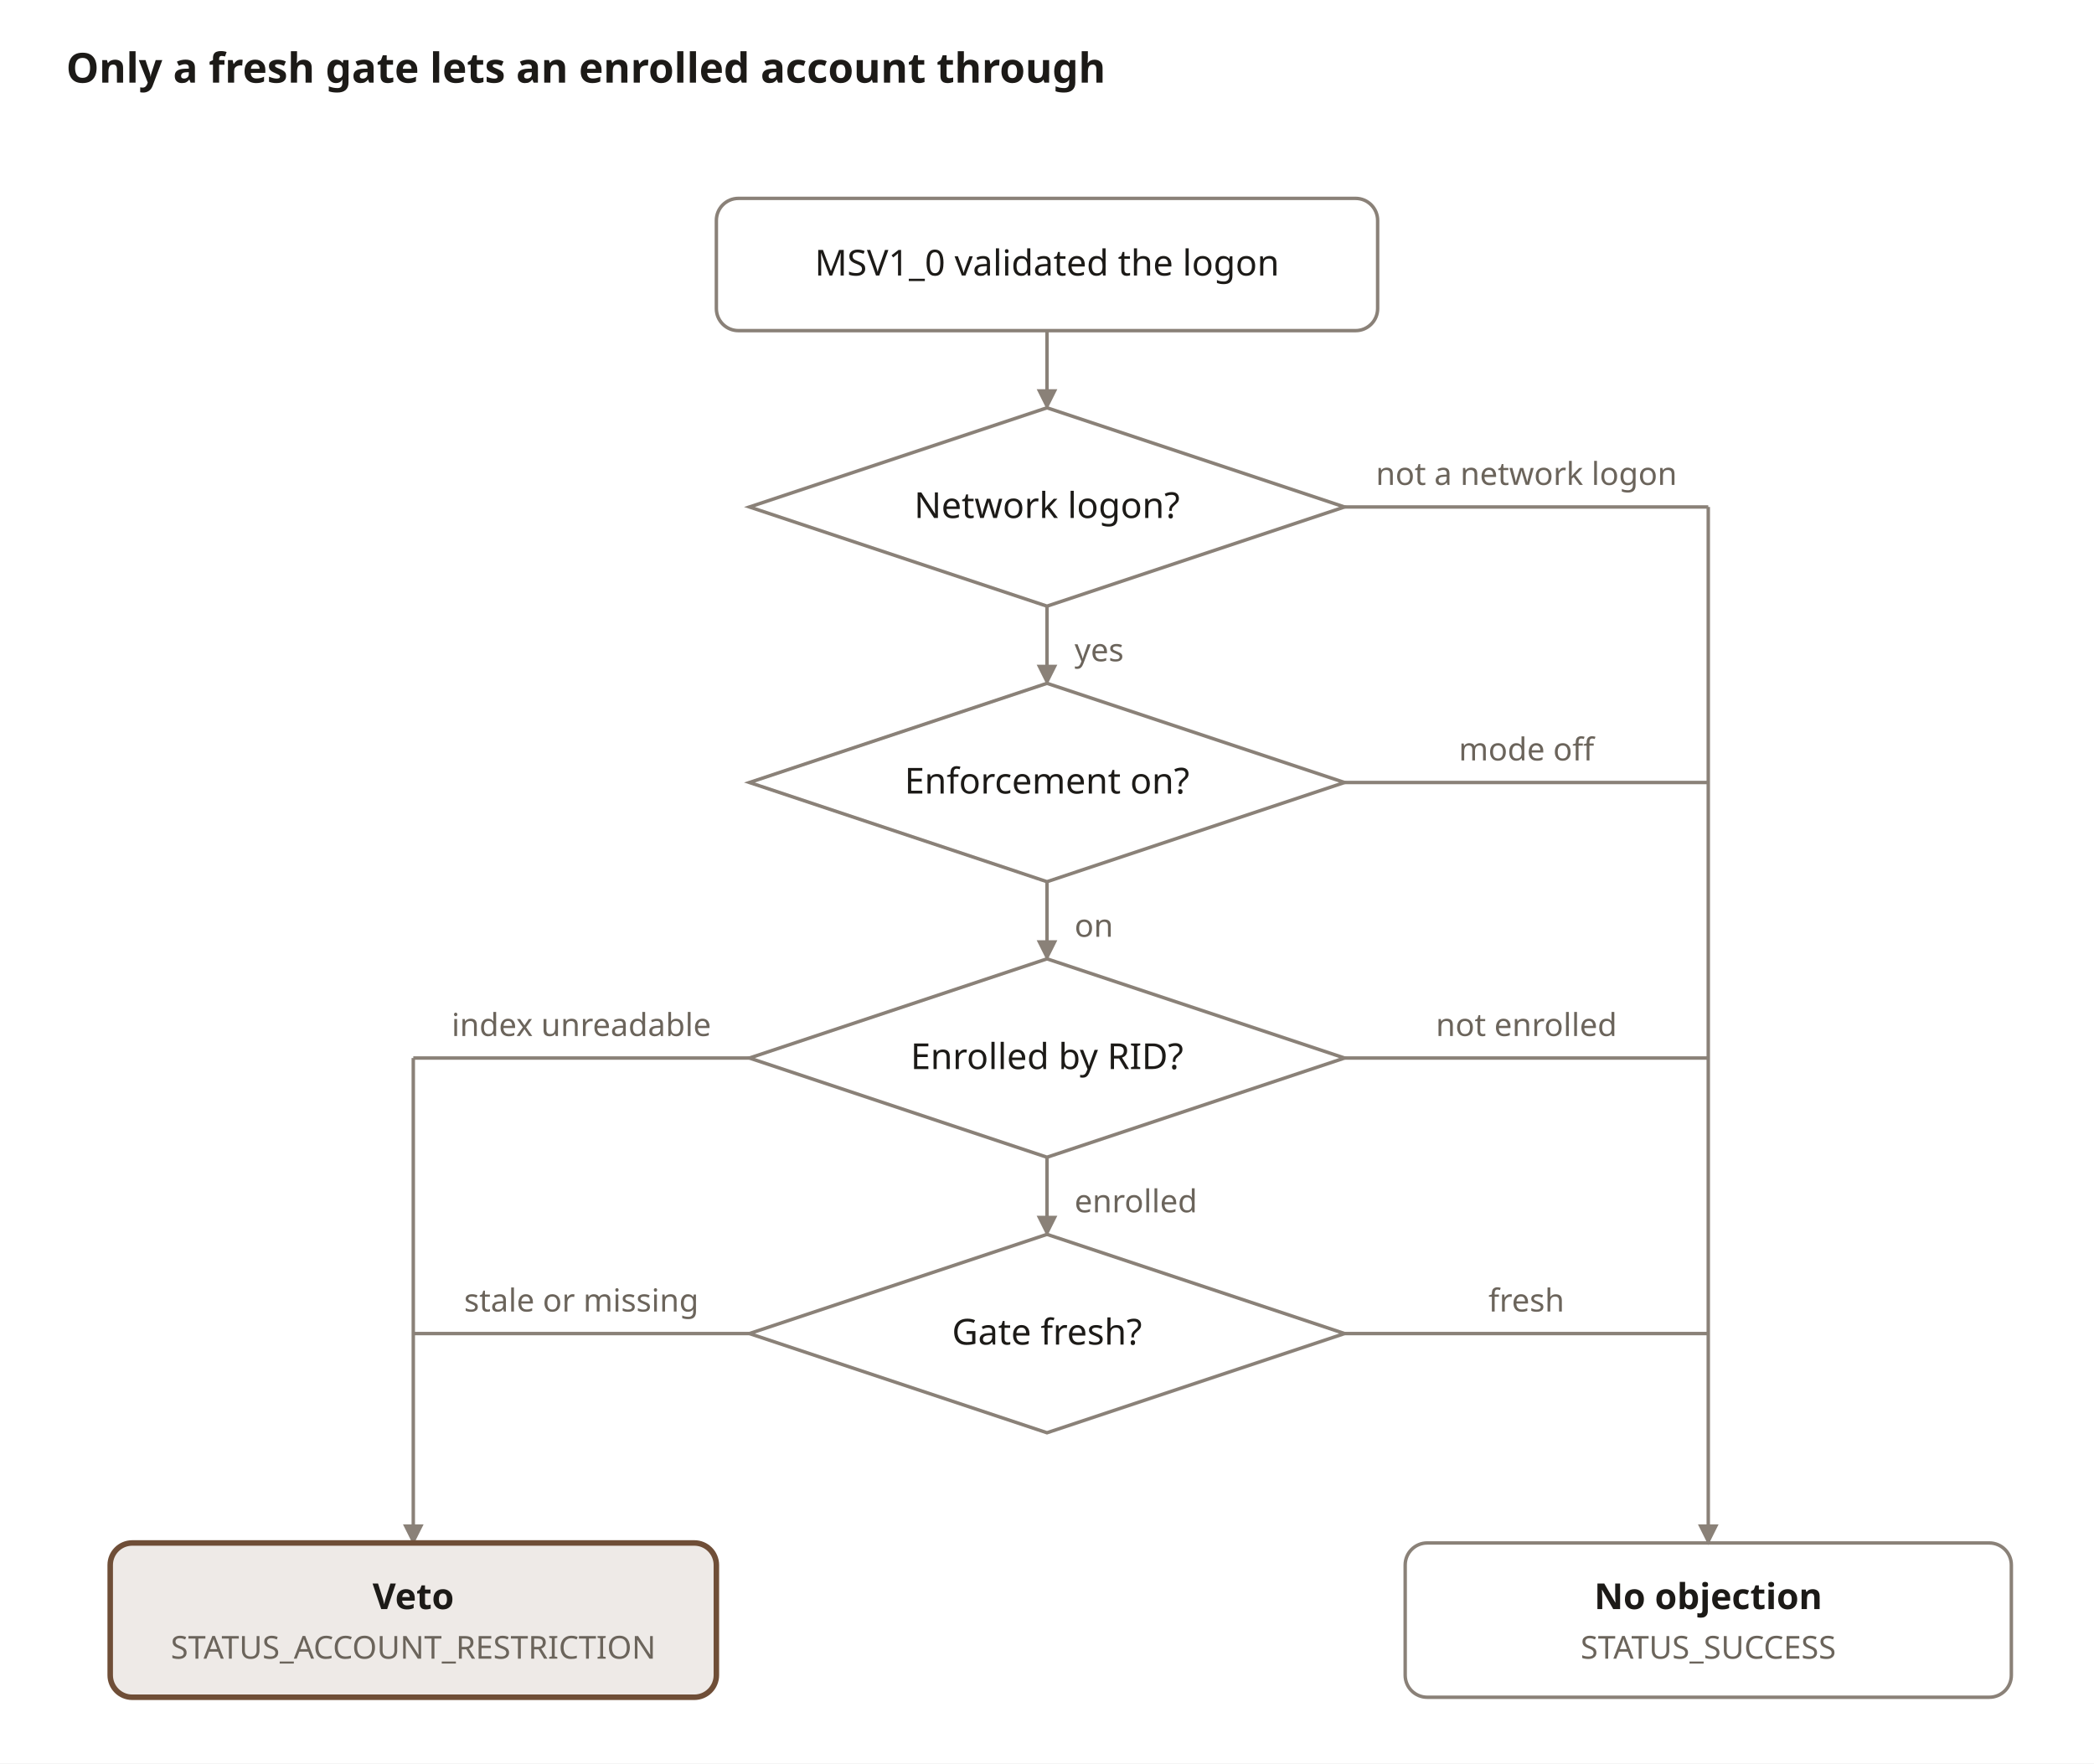
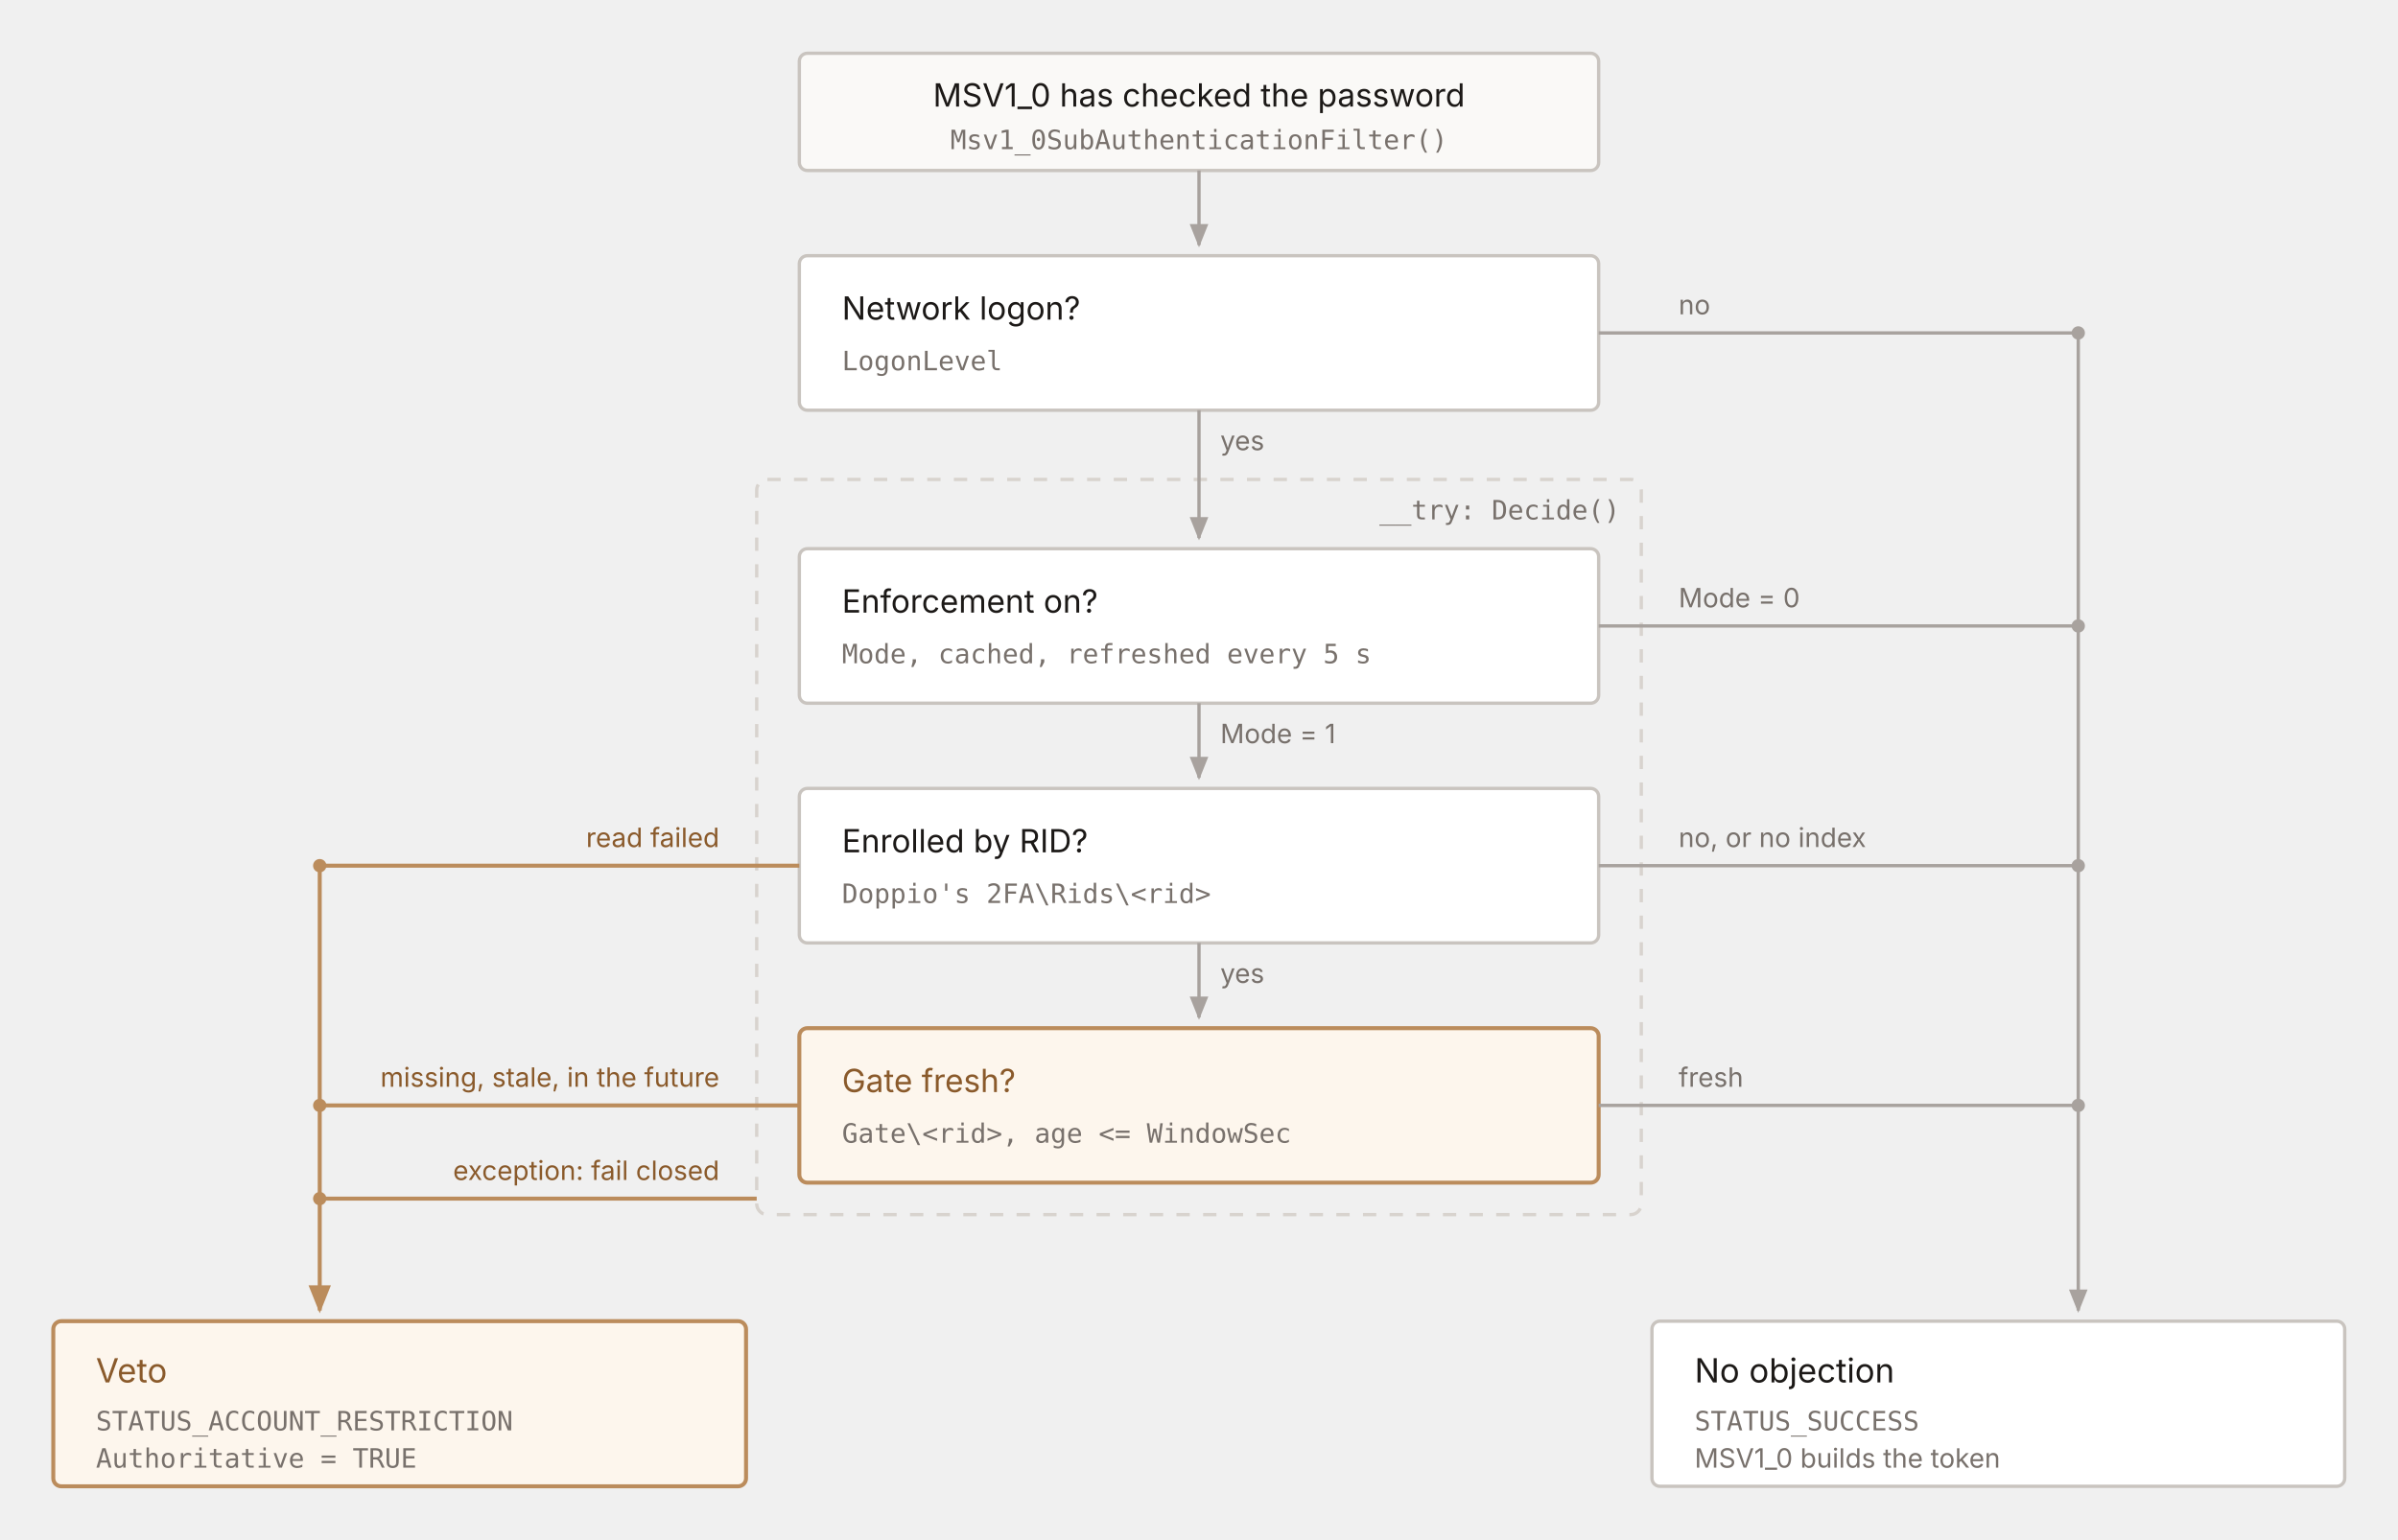
- <svg xmlns="http://www.w3.org/2000/svg" viewBox="0 0 760 640" width="760" height="640" role="img" aria-label="Only a fresh gate lets an enrolled account through" font-family="Segoe UI, system-ui, sans-serif" font-size="13">
+ <svg xmlns="http://www.w3.org/2000/svg" viewBox="0 0 900 578" width="900" height="578" role="img" aria-label="The filter's decision path. MSV1_0 has checked the password and calls the filter. A logon that is not a network logon gets no objection. Inside a __try frame: with the kill switch Mode = 0 there is no objection; an account that is not enrolled, or a machine without Doppio's index, gets no objection; a failed read of the index is a veto. An enrolled account passes only with a fresh gate; a missing, stale or future timestamp is a veto. An exception in the decision is a veto as well. A veto returns STATUS_ACCOUNT_RESTRICTION with Authoritative set to TRUE, no objection returns STATUS_SUCCESS.">
+   <style>
+     text { font-family: -apple-system, BlinkMacSystemFont, "Segoe UI", Inter, system-ui, sans-serif; }
+     .m { font-family: ui-monospace, "SFMono-Regular", "Cascadia Mono", Menlo, Consolas, monospace; }
+     .ink      { fill: #1c1917; }
+     .muted    { fill: #78716c; }
+     .accent   { fill: #8a5a2b; }
+     .box      { fill: #ffffff; stroke: #c9c4bf; stroke-width: 1.25; }
+     .boxalt   { fill: #faf9f7; stroke: #c9c4bf; stroke-width: 1.25; }
+     .boxacc   { fill: #fdf6ed; stroke: #bb8c5c; stroke-width: 1.5; }
+     .boxoff   { fill: #f3f1ee; stroke: #c9c4bf; stroke-width: 1.25; stroke-dasharray: 4 3; }
+     .wire     { stroke: #a8a29e; stroke-width: 1.25; fill: none; }
+     .wireacc  { stroke: #bb8c5c; stroke-width: 1.5; fill: none; }
+     .frame    { fill: none; stroke: #d8d3ce; stroke-width: 1.25; stroke-dasharray: 5 5; }
+     .band     { fill: #f3efe9; }
+     .bandacc  { fill: #f6e9d8; }
+     .hatch    { fill: url(#hatch); }
+     .hatchln  { stroke: #d6d0c9; stroke-width: 1; }
+     .head     { fill: #a8a29e; }
+     .headacc  { fill: #bb8c5c; }
+     .dot      { fill: #a8a29e; }
+     .dotacc   { fill: #bb8c5c; }
+     .stop     { stroke: #a8a29e; stroke-width: 1.5; }
+     .cross    { stroke: #8a5a2b; stroke-width: 1.5; }
+     @media (prefers-color-scheme: dark) {
+       .ink     { fill: #e7e5e4; }
+       .muted   { fill: #a8a29e; }
+       .accent  { fill: #e0a96d; }
+       .box     { fill: #1c1917; stroke: #46413d; }
+       .boxalt  { fill: #262220; stroke: #46413d; }
+       .boxacc  { fill: #2a211a; stroke: #8f6742; }
+       .boxoff  { fill: #1f1b19; stroke: #46413d; }
+       .wire    { stroke: #57534e; }
+       .wireacc { stroke: #a9764a; }
+       .frame   { stroke: #403b38; }
+       .band    { fill: #24201d; }
+       .bandacc { fill: #33271d; }
+       .hatchln { stroke: #3d3734; }
+       .head    { fill: #57534e; }
+       .headacc { fill: #a9764a; }
+       .dot     { fill: #57534e; }
+       .dotacc  { fill: #a9764a; }
+       .stop    { stroke: #57534e; }
+       .cross   { stroke: #e0a96d; }
+     }
+   </style>
  <defs>
-     <marker id="gate-arrow" viewBox="0 0 10 10" refX="9" refY="5" markerWidth="6" markerHeight="6" orient="auto-start-reverse">
-       <path d="M0 0L10 5L0 10z" fill="#8a8178" />
+     <marker id="a" viewBox="0 0 10 10" refX="9" refY="5" markerWidth="7" markerHeight="7" orient="auto-start-reverse">
+       <polygon class="head" points="0,1 10,5 0,9" />
    </marker>
+     <marker id="b" viewBox="0 0 10 10" refX="9" refY="5" markerWidth="7" markerHeight="7" orient="auto-start-reverse">
+       <polygon class="headacc" points="0,1 10,5 0,9" />
+     </marker>
+     <pattern id="hatch" width="6" height="6" patternUnits="userSpaceOnUse" patternTransform="rotate(45)">
+       <line class="hatchln" x1="0" y1="0" x2="0" y2="6" />
+     </pattern>
  </defs>
-   <rect width="760" height="640" fill="#ffffff" />
-   <text x="24" y="30" font-size="15" font-weight="600" fill="#1C1A17">Only a fresh gate lets an enrolled account through</text>
-   <g fill="none" stroke="#8a8178" stroke-width="1.25">
-     <path d="M380 120V148" marker-end="url(#gate-arrow)" />
-     <path d="M380 220V248" marker-end="url(#gate-arrow)" />
-     <path d="M380 320V348" marker-end="url(#gate-arrow)" />
-     <path d="M380 420V448" marker-end="url(#gate-arrow)" />
-     <path d="M488 184H620" />
-     <path d="M488 284H620" />
-     <path d="M488 384H620" />
-     <path d="M488 484H620" />
-     <path d="M620 184V560" marker-end="url(#gate-arrow)" />
-     <path d="M272 384H150" />
-     <path d="M272 484H150" />
-     <path d="M150 384V560" marker-end="url(#gate-arrow)" />
-   </g>
-   <g>
-     <rect x="260" y="72" width="240" height="48" rx="8" fill="none" stroke="#8a8178" stroke-width="1.25" />
-     <text x="380" y="100" text-anchor="middle" fill="#1C1A17">MSV1_0 validated the logon</text>
-   </g>
-   <g>
-     <polygon points="272,184 380,148 488,184 380,220" fill="none" stroke="#8a8178" stroke-width="1.25" />
-     <text x="380" y="188" text-anchor="middle" fill="#1C1A17">Network logon?</text>
-   </g>
-   <g>
-     <polygon points="272,284 380,248 488,284 380,320" fill="none" stroke="#8a8178" stroke-width="1.25" />
-     <text x="380" y="288" text-anchor="middle" fill="#1C1A17">Enforcement on?</text>
-   </g>
-   <g>
-     <polygon points="272,384 380,348 488,384 380,420" fill="none" stroke="#8a8178" stroke-width="1.25" />
-     <text x="380" y="388" text-anchor="middle" fill="#1C1A17">Enrolled by RID?</text>
-   </g>
-   <g>
-     <polygon points="272,484 380,448 488,484 380,520" fill="none" stroke="#8a8178" stroke-width="1.25" />
-     <text x="380" y="488" text-anchor="middle" fill="#1C1A17">Gate fresh?</text>
-   </g>
-   <g>
-     <rect x="510" y="560" width="220" height="56" rx="8" fill="none" stroke="#8a8178" stroke-width="1.25" />
-     <text x="620" y="584" text-anchor="middle" font-weight="600" fill="#1C1A17">No objection</text>
-     <text x="620" y="602" text-anchor="middle" font-size="11.5" fill="#6B645B">STATUS_SUCCESS</text>
-   </g>
-   <g>
-     <rect x="40" y="560" width="220" height="56" rx="8" fill="#6F4E37" fill-opacity="0.12" stroke="#6F4E37" stroke-width="2" />
-     <text x="150" y="584" text-anchor="middle" font-weight="600" fill="#1C1A17">Veto</text>
-     <text x="150" y="602" text-anchor="middle" font-size="11.5" fill="#6B645B">STATUS_ACCOUNT_RESTRICTION</text>
-   </g>
-   <g font-size="11.5" fill="#6B645B">
-     <text x="390" y="240">yes</text>
-     <text x="390" y="340">on</text>
-     <text x="390" y="440">enrolled</text>
-     <text x="554" y="176" text-anchor="middle">not a network logon</text>
-     <text x="554" y="276" text-anchor="middle">mode off</text>
-     <text x="554" y="376" text-anchor="middle">not enrolled</text>
-     <text x="554" y="476" text-anchor="middle">fresh</text>
-     <text x="211" y="376" text-anchor="middle">index unreadable</text>
-     <text x="211" y="476" text-anchor="middle">stale or missing</text>
-   </g>
+   <rect class="boxalt" x="300.0" y="20" rx="3" width="300" height="44" />
+   <text class="ink" x="450" y="40" font-size="12" text-anchor="middle">MSV1_0 has checked the password</text>
+   <text class="m muted" x="450" y="56" font-size="10" text-anchor="middle">Msv1_0SubAuthenticationFilter()</text>
+   <line class="wire" x1="450" y1="64" x2="450" y2="92" marker-end="url(#a)" />
+   <rect class="frame" x="284.0" y="180" rx="4" width="332" height="276" />
+   <text class="m muted" x="608.0" y="195" font-size="10" text-anchor="end">__try: Decide()</text>
+   <rect class="box" x="300.0" y="96" rx="3" width="300" height="58" />
+   <text class="ink" x="316.0" y="120" font-size="12">Network logon?</text>
+   <text class="m muted" x="316.0" y="139" font-size="10">LogonLevel</text>
+   <line class="wire" x1="450" y1="154" x2="450" y2="202" marker-end="url(#a)" />
+   <text class="muted" x="458" y="169" font-size="10" text-anchor="start">yes</text>
+   <line class="wire" x1="600.0" y1="125.0" x2="780" y2="125.0" />
+   <text class="muted" x="630.0" y="118.0" font-size="10" text-anchor="start">no</text>
+   <circle class="dot" cx="780" cy="125.0" r="2.5" />
+   <rect class="box" x="300.0" y="206" rx="3" width="300" height="58" />
+   <text class="ink" x="316.0" y="230" font-size="12">Enforcement on?</text>
+   <text class="m muted" x="316.0" y="249" font-size="10">Mode, cached, refreshed every 5 s</text>
+   <line class="wire" x1="450" y1="264" x2="450" y2="292" marker-end="url(#a)" />
+   <text class="muted" x="458" y="279" font-size="10" text-anchor="start">Mode = 1</text>
+   <line class="wire" x1="600.0" y1="235.0" x2="780" y2="235.0" />
+   <text class="muted" x="630.0" y="228.0" font-size="10" text-anchor="start">Mode = 0</text>
+   <circle class="dot" cx="780" cy="235.0" r="2.5" />
+   <rect class="box" x="300.0" y="296" rx="3" width="300" height="58" />
+   <text class="ink" x="316.0" y="320" font-size="12">Enrolled by RID?</text>
+   <text class="m muted" x="316.0" y="339" font-size="10">Doppio's 2FA\Rids\&lt;rid&gt;</text>
+   <line class="wire" x1="450" y1="354" x2="450" y2="382" marker-end="url(#a)" />
+   <text class="muted" x="458" y="369" font-size="10" text-anchor="start">yes</text>
+   <line class="wire" x1="600.0" y1="325.0" x2="780" y2="325.0" />
+   <text class="muted" x="630.0" y="318.0" font-size="10" text-anchor="start">no, or no index</text>
+   <circle class="dot" cx="780" cy="325.0" r="2.5" />
+   <line class="wireacc" x1="300.0" y1="325.0" x2="120" y2="325.0" />
+   <text class="accent" x="270.0" y="318.0" font-size="10" text-anchor="end">read failed</text>
+   <circle class="dotacc" cx="120" cy="325.0" r="2.5" />
+   <rect class="boxacc" x="300.0" y="386" rx="3" width="300" height="58" />
+   <text class="accent" x="316.0" y="410" font-size="12">Gate fresh?</text>
+   <text class="m muted" x="316.0" y="429" font-size="10">Gate\&lt;rid&gt;, age &lt;= WindowSec</text>
+   <line class="wire" x1="600.0" y1="415.0" x2="780" y2="415.0" />
+   <text class="muted" x="630.0" y="408.0" font-size="10" text-anchor="start">fresh</text>
+   <circle class="dot" cx="780" cy="415.0" r="2.5" />
+   <line class="wireacc" x1="300.0" y1="415.0" x2="120" y2="415.0" />
+   <text class="accent" x="270.0" y="408.0" font-size="10" text-anchor="end">missing, stale, in the future</text>
+   <circle class="dotacc" cx="120" cy="415.0" r="2.5" />
+   <line class="wireacc" x1="284.0" y1="450" x2="120" y2="450" />
+   <text class="accent" x="270.0" y="443" font-size="10" text-anchor="end">exception: fail closed</text>
+   <circle class="dotacc" cx="120" cy="450" r="2.5" />
+   <line class="wire" x1="780" y1="125.0" x2="780" y2="492" marker-end="url(#a)" />
+   <line class="wireacc" x1="120" y1="325.0" x2="120" y2="492" marker-end="url(#b)" />
+   <rect class="boxacc" x="20" y="496" rx="3" width="260" height="62" />
+   <text class="accent" x="36" y="519" font-size="12.5">Veto</text>
+   <text class="m muted" x="36" y="537" font-size="10">STATUS_ACCOUNT_RESTRICTION</text>
+   <text class="m muted" x="36" y="551" font-size="10">Authoritative = TRUE</text>
+   <rect class="box" x="620" y="496" rx="3" width="260" height="62" />
+   <text class="ink" x="636" y="519" font-size="12.5">No objection</text>
+   <text class="m muted" x="636" y="537" font-size="10">STATUS_SUCCESS</text>
+   <text class="muted" x="636" y="551" font-size="10">MSV1_0 builds the token</text>
</svg>
